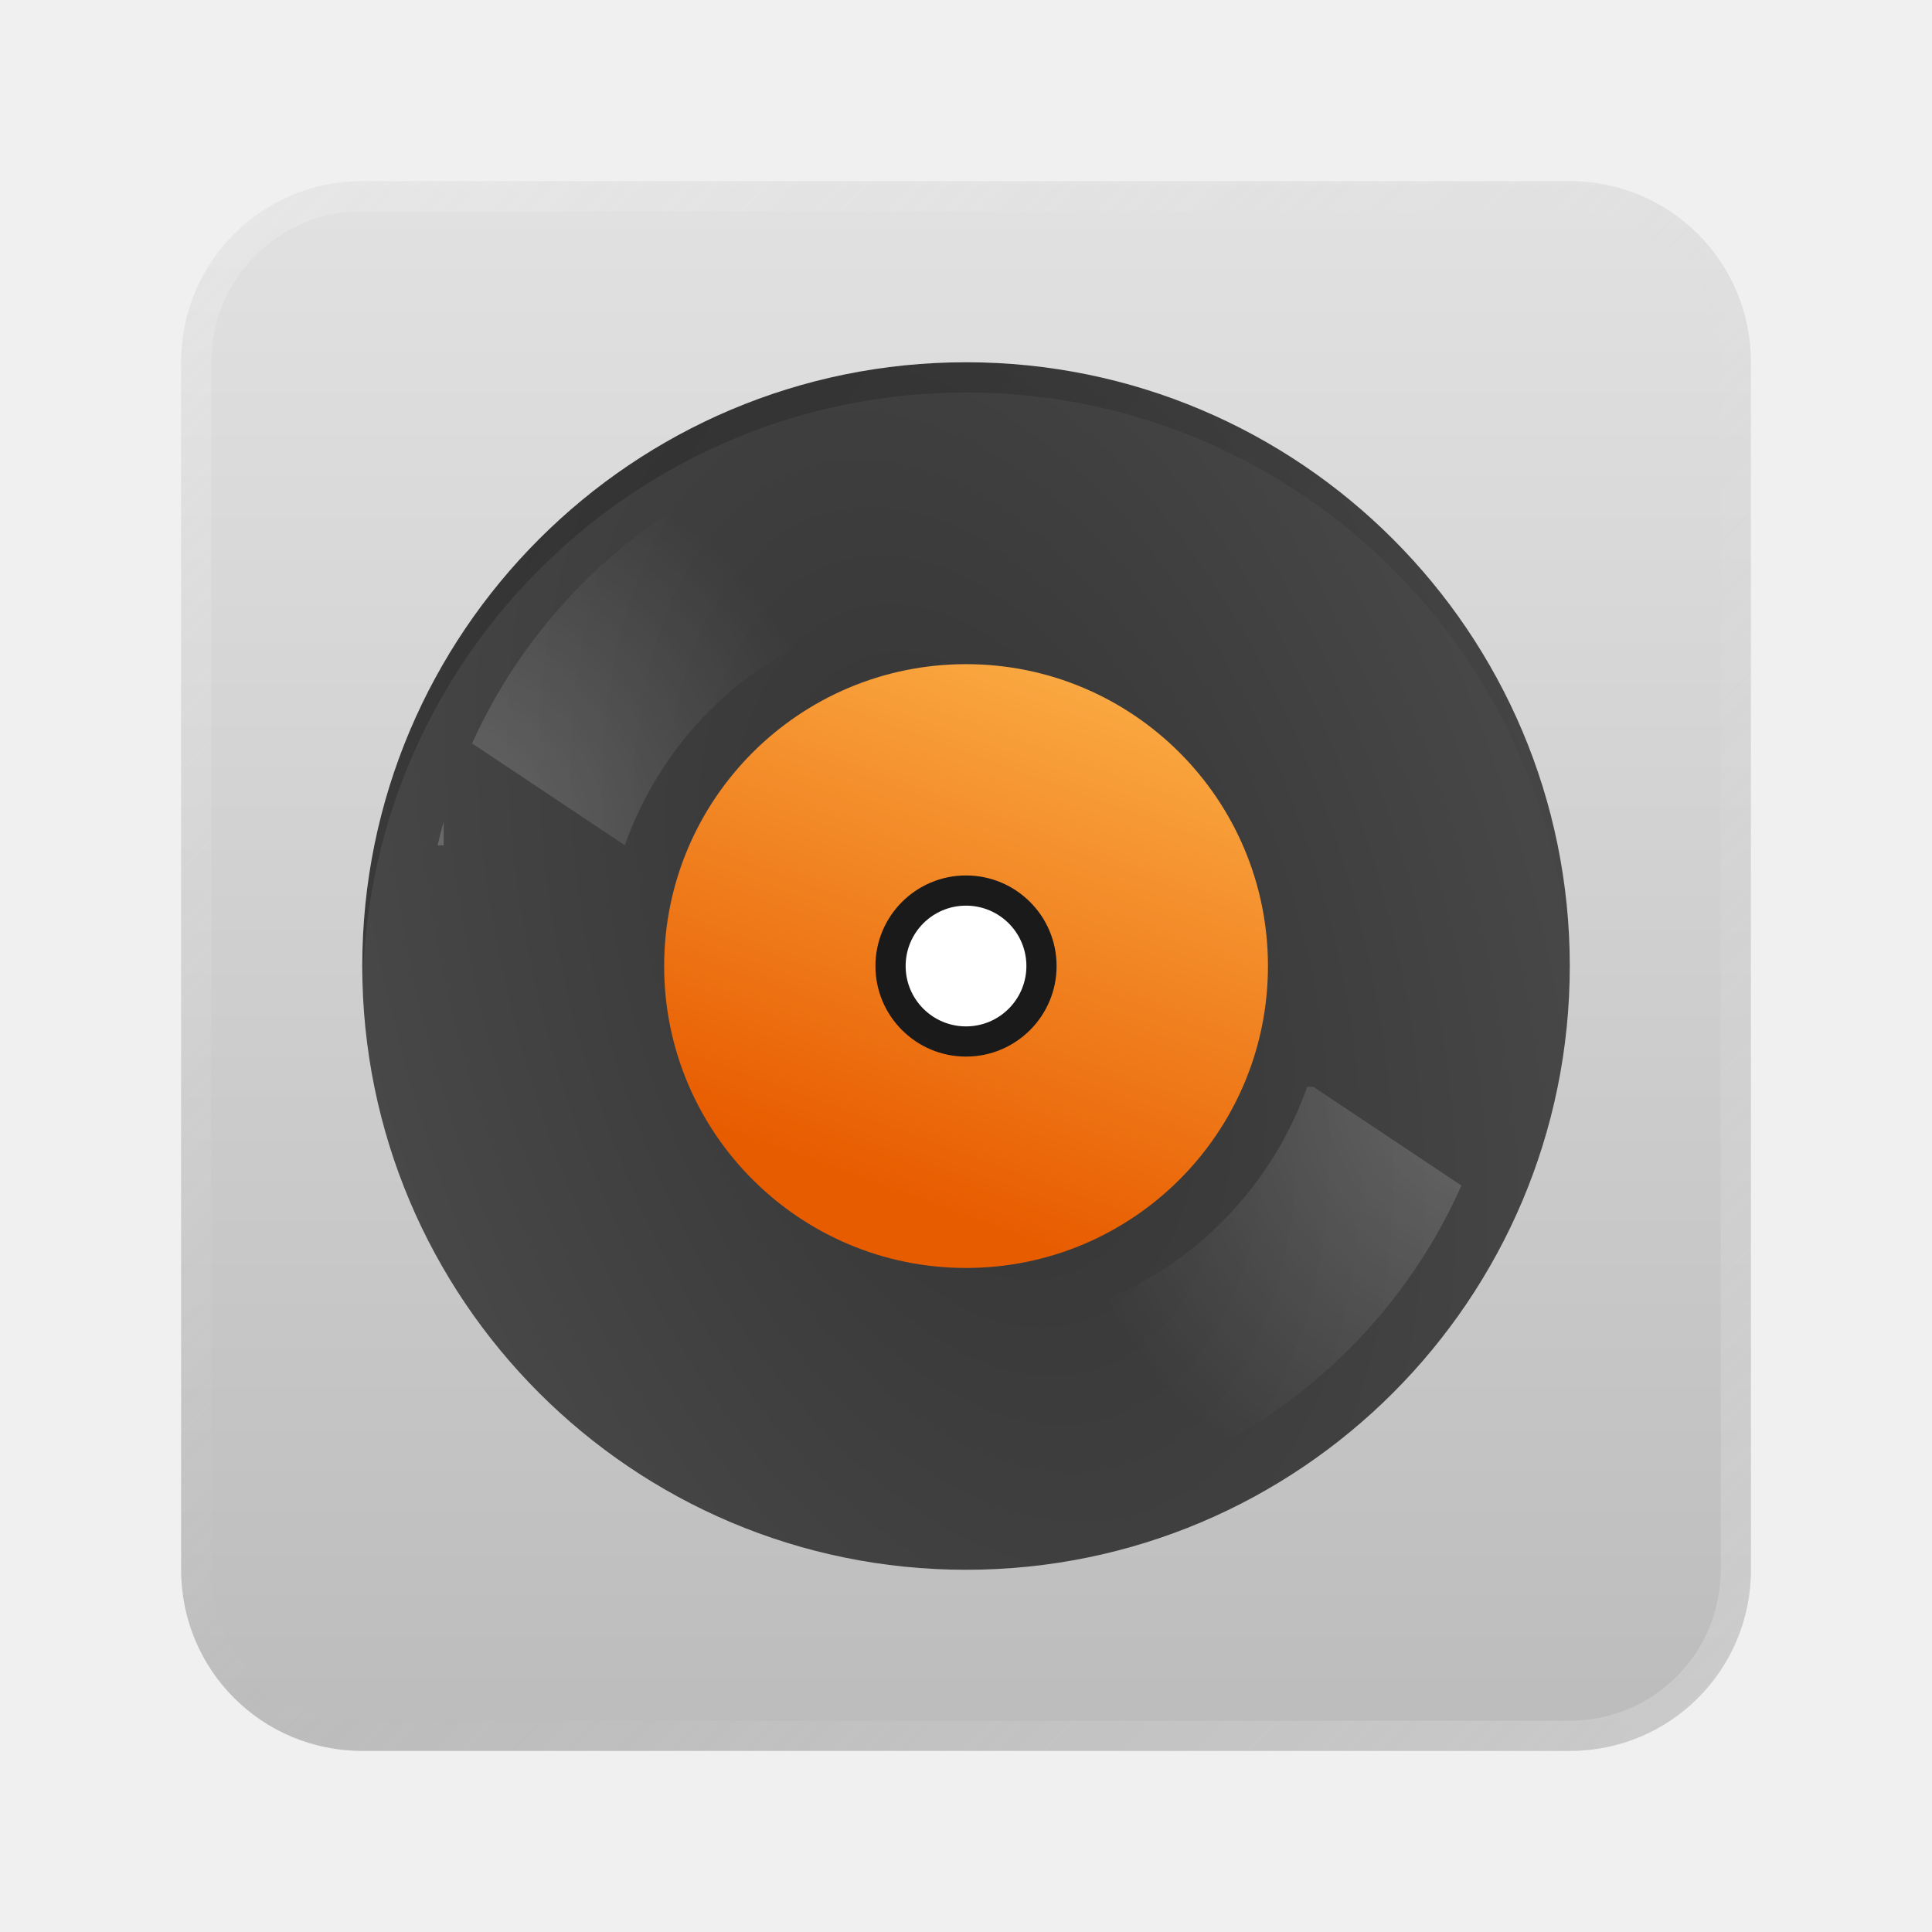
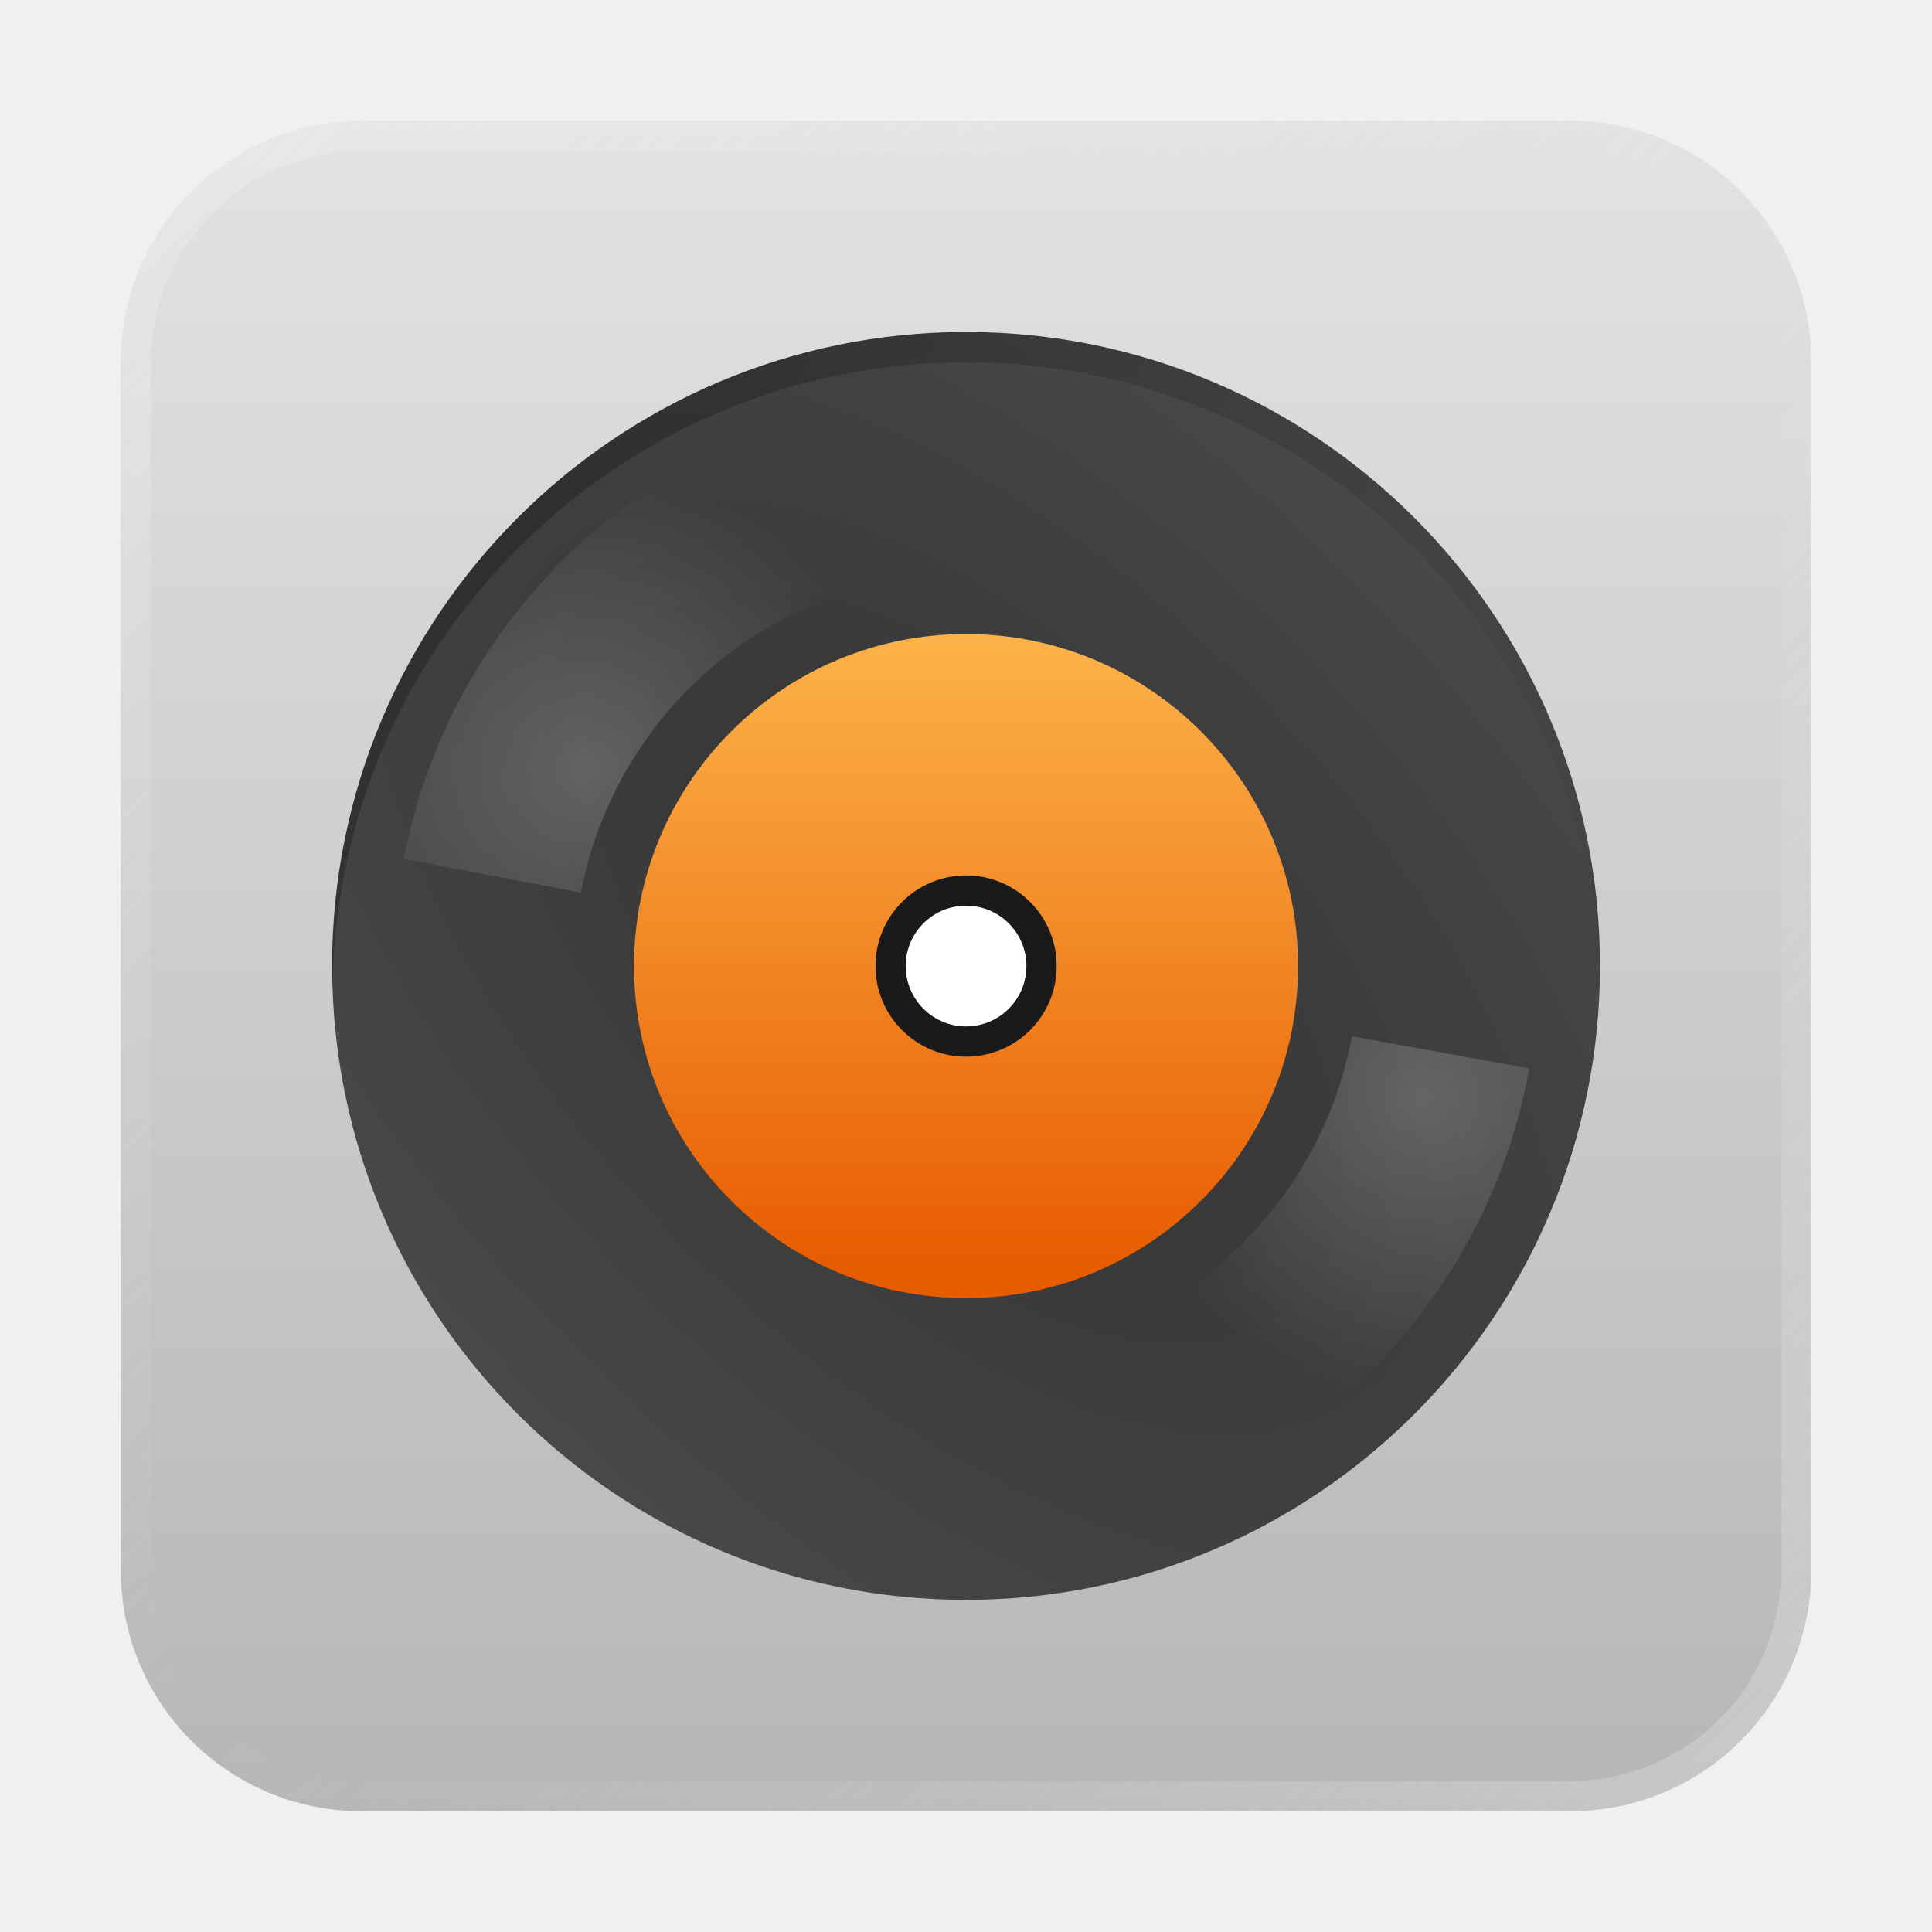
<svg xmlns="http://www.w3.org/2000/svg" xmlns:xlink="http://www.w3.org/1999/xlink" width="64" height="64" viewBox="0 0 16.933 16.933" version="1.1" id="svg5">
  <defs id="defs2">
    <linearGradient id="linearGradient17397">
      <stop style="stop-color:#ffffff;stop-opacity:1;" offset="0" id="stop17393" />
      <stop style="stop-color:#ffffff;stop-opacity:0;" offset="1" id="stop17395" />
    </linearGradient>
    <linearGradient id="linearGradient15347">
      <stop style="stop-color:#e85c00;stop-opacity:1" offset="0" id="stop15343" />
      <stop style="stop-color:#ffbf55;stop-opacity:1" offset="1" id="stop15345" />
    </linearGradient>
    <linearGradient id="linearGradient13844">
      <stop style="stop-color:#333333;stop-opacity:1" offset="0" id="stop13840" />
      <stop style="stop-color:#4d4d4d;stop-opacity:1" offset="1" id="stop13842" />
    </linearGradient>
    <linearGradient id="linearGradient13102">
      <stop style="stop-color:#000000;stop-opacity:1;" offset="0" id="stop13098" />
      <stop style="stop-color:#000000;stop-opacity:0;" offset="1" id="stop13100" />
    </linearGradient>
    <linearGradient id="linearGradient3973">
      <stop style="stop-color:#b3b3b3;stop-opacity:1" offset="0" id="stop3969" />
      <stop style="stop-color:#e6e6e6;stop-opacity:1" offset="1" id="stop3971" />
    </linearGradient>
    <linearGradient id="linearGradient37218">
      <stop style="stop-color:#ffffff;stop-opacity:1" offset="0" id="stop37214" />
      <stop style="stop-color:#e6e6e6;stop-opacity:0.003" offset="0.497" id="stop37220" />
      <stop style="stop-color:#ffffff;stop-opacity:1" offset="1" id="stop37216" />
    </linearGradient>
-     <linearGradient xlink:href="#linearGradient37218" id="linearGradient881" x1="64.208" y1="64.063" x2="0.305" y2="0.135" gradientUnits="userSpaceOnUse" />
-     <linearGradient xlink:href="#linearGradient3973" id="linearGradient12275" x1="6.902" y1="17.862" x2="6.902" y2="-0.084" gradientUnits="userSpaceOnUse" gradientTransform="matrix(4.946276,0,0,3.900434,-2.139753,0.3286297)" />
-     <linearGradient xlink:href="#linearGradient13102" id="linearGradient13104" x1="2" y1="4.25" x2="52" y2="38.25" gradientUnits="userSpaceOnUse" />
-     <radialGradient xlink:href="#linearGradient13844" id="radialGradient14038" cx="8.467" cy="8.467" fx="8.467" fy="8.467" r="6.879" gradientUnits="userSpaceOnUse" gradientTransform="matrix(-0.9135218,0.300057,-0.5150874,-1.568181,20.56222,19.20345)" />
-     <linearGradient xlink:href="#linearGradient15347" id="linearGradient15349" x1="11.113" y1="11.642" x2="13.229" y2="5.821" gradientUnits="userSpaceOnUse" />
-     <radialGradient xlink:href="#linearGradient17397" id="radialGradient17431" cx="34.743" cy="7.713" fx="34.743" fy="7.713" r="6.752" gradientUnits="userSpaceOnUse" gradientTransform="matrix(-1.993081,-0.00943024,0.00946437,-2.000292,83.66908,43.75656)" />
-     <radialGradient xlink:href="#linearGradient17397" id="radialGradient17953" cx="11.16" cy="11.463" fx="11.16" fy="11.463" r="1.786" gradientUnits="userSpaceOnUse" gradientTransform="matrix(8.257673,0,0,8.257673,-42.65433,-58.65433)" />
+     <linearGradient xlink:href="#linearGradient37218" id="linearGradient1781" x1="64" y1="64" x2="4.5354332e-07" y2="4.5354329e-07" gradientUnits="userSpaceOnUse" gradientTransform="scale(0.2645833)" />
+     <radialGradient xlink:href="#linearGradient13844" id="radialGradient1577" cx="8.467" cy="-1.072" fx="8.467" fy="-1.072" r="7.408" gradientUnits="userSpaceOnUse" gradientTransform="matrix(-0.6428567,0.6428566,-1.207107,-1.207107,12.61581,1.730106)" />
+     <linearGradient xlink:href="#linearGradient15347" id="linearGradient2629" x1="8.202" y1="11.112" x2="8.202" y2="4.762" gradientUnits="userSpaceOnUse" />
+     <linearGradient xlink:href="#linearGradient3973" id="linearGradient6961" x1="7.408" y1="7.395" x2="7.408" y2="-9.538" gradientUnits="userSpaceOnUse" gradientTransform="translate(1.25e-8,9.538412)" />
+     <linearGradient xlink:href="#linearGradient13102" id="linearGradient8232" x1="7" y1="13.75" x2="53" y2="39.75" gradientUnits="userSpaceOnUse" />
+     <radialGradient xlink:href="#linearGradient17397" id="radialGradient10460" cx="19.526" cy="25.475" fx="19.526" fy="25.475" r="8.149" gradientTransform="matrix(-1.245416,2.0633022e-7,-4.5401733e-7,-1.213182,43.84483,56.36265)" gradientUnits="userSpaceOnUse" />
+     <radialGradient xlink:href="#linearGradient17397" id="radialGradient10470" cx="12.464" cy="9.686" fx="12.464" fy="9.686" r="1.997" gradientTransform="matrix(-0.04778217,1.325195,-1.319367,-0.04757198,25.83842,-6.453994)" gradientUnits="userSpaceOnUse" />
  </defs>
-   <path id="rect846-3" style="fill:url(#radialGradient14038);fill-opacity:1;stroke-width:0.325" d="M 3.379,1.852 H 13.555 c 0.846,0 1.526,0.681 1.526,1.526 V 13.555 c 0,0.846 -0.681,1.526 -1.526,1.526 H 3.379 c -0.846,0 -1.526,-0.681 -1.526,-1.526 V 3.379 c 0,-0.846 0.681,-1.526 1.526,-1.526 z" />
-   <path id="path12960" style="opacity:0.3;fill:url(#linearGradient13104);fill-opacity:1;stroke-width:0.999" d="M 32 12 A 20 20 0 0 0 12 32 A 20 20 0 0 0 12.02 32.5 A 20 20 0 0 1 32 13 A 20 20 0 0 1 51.988 32.328 A 20 20 0 0 0 52 32 A 20 20 0 0 0 32 12 z " transform="scale(0.2645833)" />
-   <circle style="opacity:1;fill:url(#linearGradient15349);fill-opacity:1;stroke-width:0.359" id="path15075" cx="8.467" cy="8.467" r="2.646" />
-   <path id="path15739" style="opacity:0.2;fill:url(#radialGradient17431);fill-opacity:1;stroke-width:0.985" d="M 28 14.496 C 22.46 15.771 17.923 19.565 15.637 24.625 L 20.697 28 C 21.906 24.589 24.589 21.906 28 20.697 L 28 14.496 z M 14.697 27.217 C 14.625 27.476 14.557 27.736 14.496 28 L 14.697 28 L 14.697 27.217 z " transform="scale(0.2645833)" />
-   <path id="path17153" style="opacity:0.2;fill:url(#radialGradient17953);fill-opacity:1;stroke-width:0.985" d="M 43.303 36 C 42.094 39.411 39.411 42.094 36 43.303 L 36 49.504 C 41.579 48.22 46.141 44.383 48.412 39.271 L 43.504 36 L 43.303 36 z " transform="scale(0.2645833)" />
-   <ellipse style="opacity:1;fill:#ffffff;fill-opacity:1;stroke-width:0.265" id="path16960" cx="8.444" cy="8.471" rx="0.59" ry="0.59" />
-   <path id="path16689" style="opacity:1;fill:#1a1a1a;fill-opacity:1;stroke-width:0.784" d="M 32 29 A 3 3 0 0 0 29 32 A 3 3 0 0 0 32 35 A 3 3 0 0 0 35 32 A 3 3 0 0 0 32 29 z M 32 30 A 2 2 0 0 1 34 32 A 2 2 0 0 1 32 34 A 2 2 0 0 1 30 32 A 2 2 0 0 1 32 30 z " transform="scale(0.2645833)" />
-   <path id="rect12187" style="opacity:1;fill:url(#linearGradient12275);fill-opacity:1;stroke-width:1.162" d="M 12 6 C 8.676 6 6 8.676 6 12 L 6 52 C 6 55.324 8.676 58 12 58 L 52 58 C 55.324 58 58 55.324 58 52 L 58 12 C 58 8.676 55.324 6 52 6 L 12 6 z M 32 12 A 20 20 0 0 1 52 32 A 20 20 0 0 1 32 52 A 20 20 0 0 1 12 32 A 20 20 0 0 1 32 12 z " transform="scale(0.2645833)" />
-   <path id="rect846" style="opacity:0.3;fill:url(#linearGradient881);stroke-width:1.276;fill-opacity:1" d="M 12 6 C 8.676 6 6 8.676 6 12 L 6 52 C 6 55.324 8.676 58 12 58 L 52 58 C 55.324 58 58 55.324 58 52 L 58 12 C 58 8.676 55.324 6 52 6 L 12 6 z M 12 7 L 52 7 C 54.77 7 57 9.23 57 12 L 57 52 C 57 54.77 54.77 57 52 57 L 12 57 C 9.23 57 7 54.77 7 52 L 7 12 C 7 9.23 9.23 7 12 7 z " transform="scale(0.2645833)" />
+   <path id="rect863" style="fill:url(#radialGradient1577);fill-opacity:1;stroke-width:0.265" d="M 3.175,2.117 H 13.758 l 1.058,1.058 V 13.758 l -1.058,1.058 H 3.175 L 2.117,13.758 V 3.175 Z" />
+   <path id="rect6873" style="fill:url(#linearGradient6961);fill-opacity:1;stroke-width:2.381;stroke-linecap:round;stroke-linejoin:round" d="m 3.175,1.058 c -1.173,0 -2.117,0.944 -2.117,2.117 v 10.583 c 0,1.173 0.944,2.117 2.117,2.117 h 10.583 c 1.173,0 2.117,-0.944 2.117,-2.117 V 3.175 c 0,-1.173 -0.944,-2.117 -2.117,-2.117 z m 5.292,1.852 a 5.556,5.556 0 0 1 5.556,5.556 5.556,5.556 0 0 1 -5.556,5.556 5.556,5.556 0 0 1 -5.556,-5.556 5.556,5.556 0 0 1 5.556,-5.556 z" />
+   <path id="rect1345" style="opacity:0.3;fill:url(#linearGradient1781);fill-opacity:1;stroke-width:0.265" d="m 3.175,1.058 c -1.173,0 -2.117,0.944 -2.117,2.117 V 13.758 c 0,1.173 0.944,2.117 2.117,2.117 H 13.758 c 1.173,0 2.117,-0.944 2.117,-2.117 V 3.175 c 0,-1.173 -0.944,-2.117 -2.117,-2.117 z m 0,0.265 H 13.758 c 1.026,0 1.852,0.826 1.852,1.852 V 13.758 c 0,1.026 -0.826,1.852 -1.852,1.852 H 3.175 c -1.026,0 -1.852,-0.826 -1.852,-1.852 V 3.175 c 0,-1.026 0.826,-1.852 1.852,-1.852 z" />
+   <path id="path8039" style="opacity:0.3;fill:url(#linearGradient8232);fill-opacity:1;stroke-width:9;stroke-linecap:round;stroke-linejoin:round" d="M 32,11 A 21,21 0 0 0 11,32 21,21 0 0 0 11.02,32.5 21,21 0 0 1 32,12 21,21 0 0 1 52.988,32.332 21,21 0 0 0 53,32 21,21 0 0 0 32,11 Z" transform="scale(0.2645833)" />
+   <path id="path8574" style="opacity:0.2;fill:url(#radialGradient10460);fill-opacity:1;stroke-width:9.5;stroke-linecap:round;stroke-linejoin:round" d="m 28.607,13.344 c -7.707,1.414 -13.755,7.414 -15.23,15.109 l 5.867,1.117 c 1.005,-5.275 5.149,-9.389 10.432,-10.355 z" transform="scale(0.2645833)" />
+   <path id="path8574-3" style="fill:url(#radialGradient10470);fill-opacity:1;stroke-width:2.514;stroke-linecap:round;stroke-linejoin:round;opacity:0.2" d="M 11.849,9.082 C 11.611,10.366 10.665,11.405 9.408,11.762 l 0.439,1.536 C 11.684,12.769 13.062,11.245 13.403,9.364 Z" />
+   <circle style="opacity:1;fill:url(#linearGradient2629);stroke-width:2.114;stroke-linecap:round;stroke-linejoin:round;fill-opacity:1" id="path2453" cx="8.467" cy="8.467" r="2.91" />
+   <circle style="opacity:1;fill:#1a1a1a;stroke-width:1.786;stroke-linecap:round;stroke-linejoin:round;fill-opacity:1" id="path3067" cx="8.467" cy="8.467" r="0.794" />
+   <circle style="opacity:1;fill:#ffffff;fill-opacity:1;stroke-width:2.736;stroke-linecap:round;stroke-linejoin:round" id="path3261" cx="8.467" cy="8.467" r="0.529" />
</svg>
